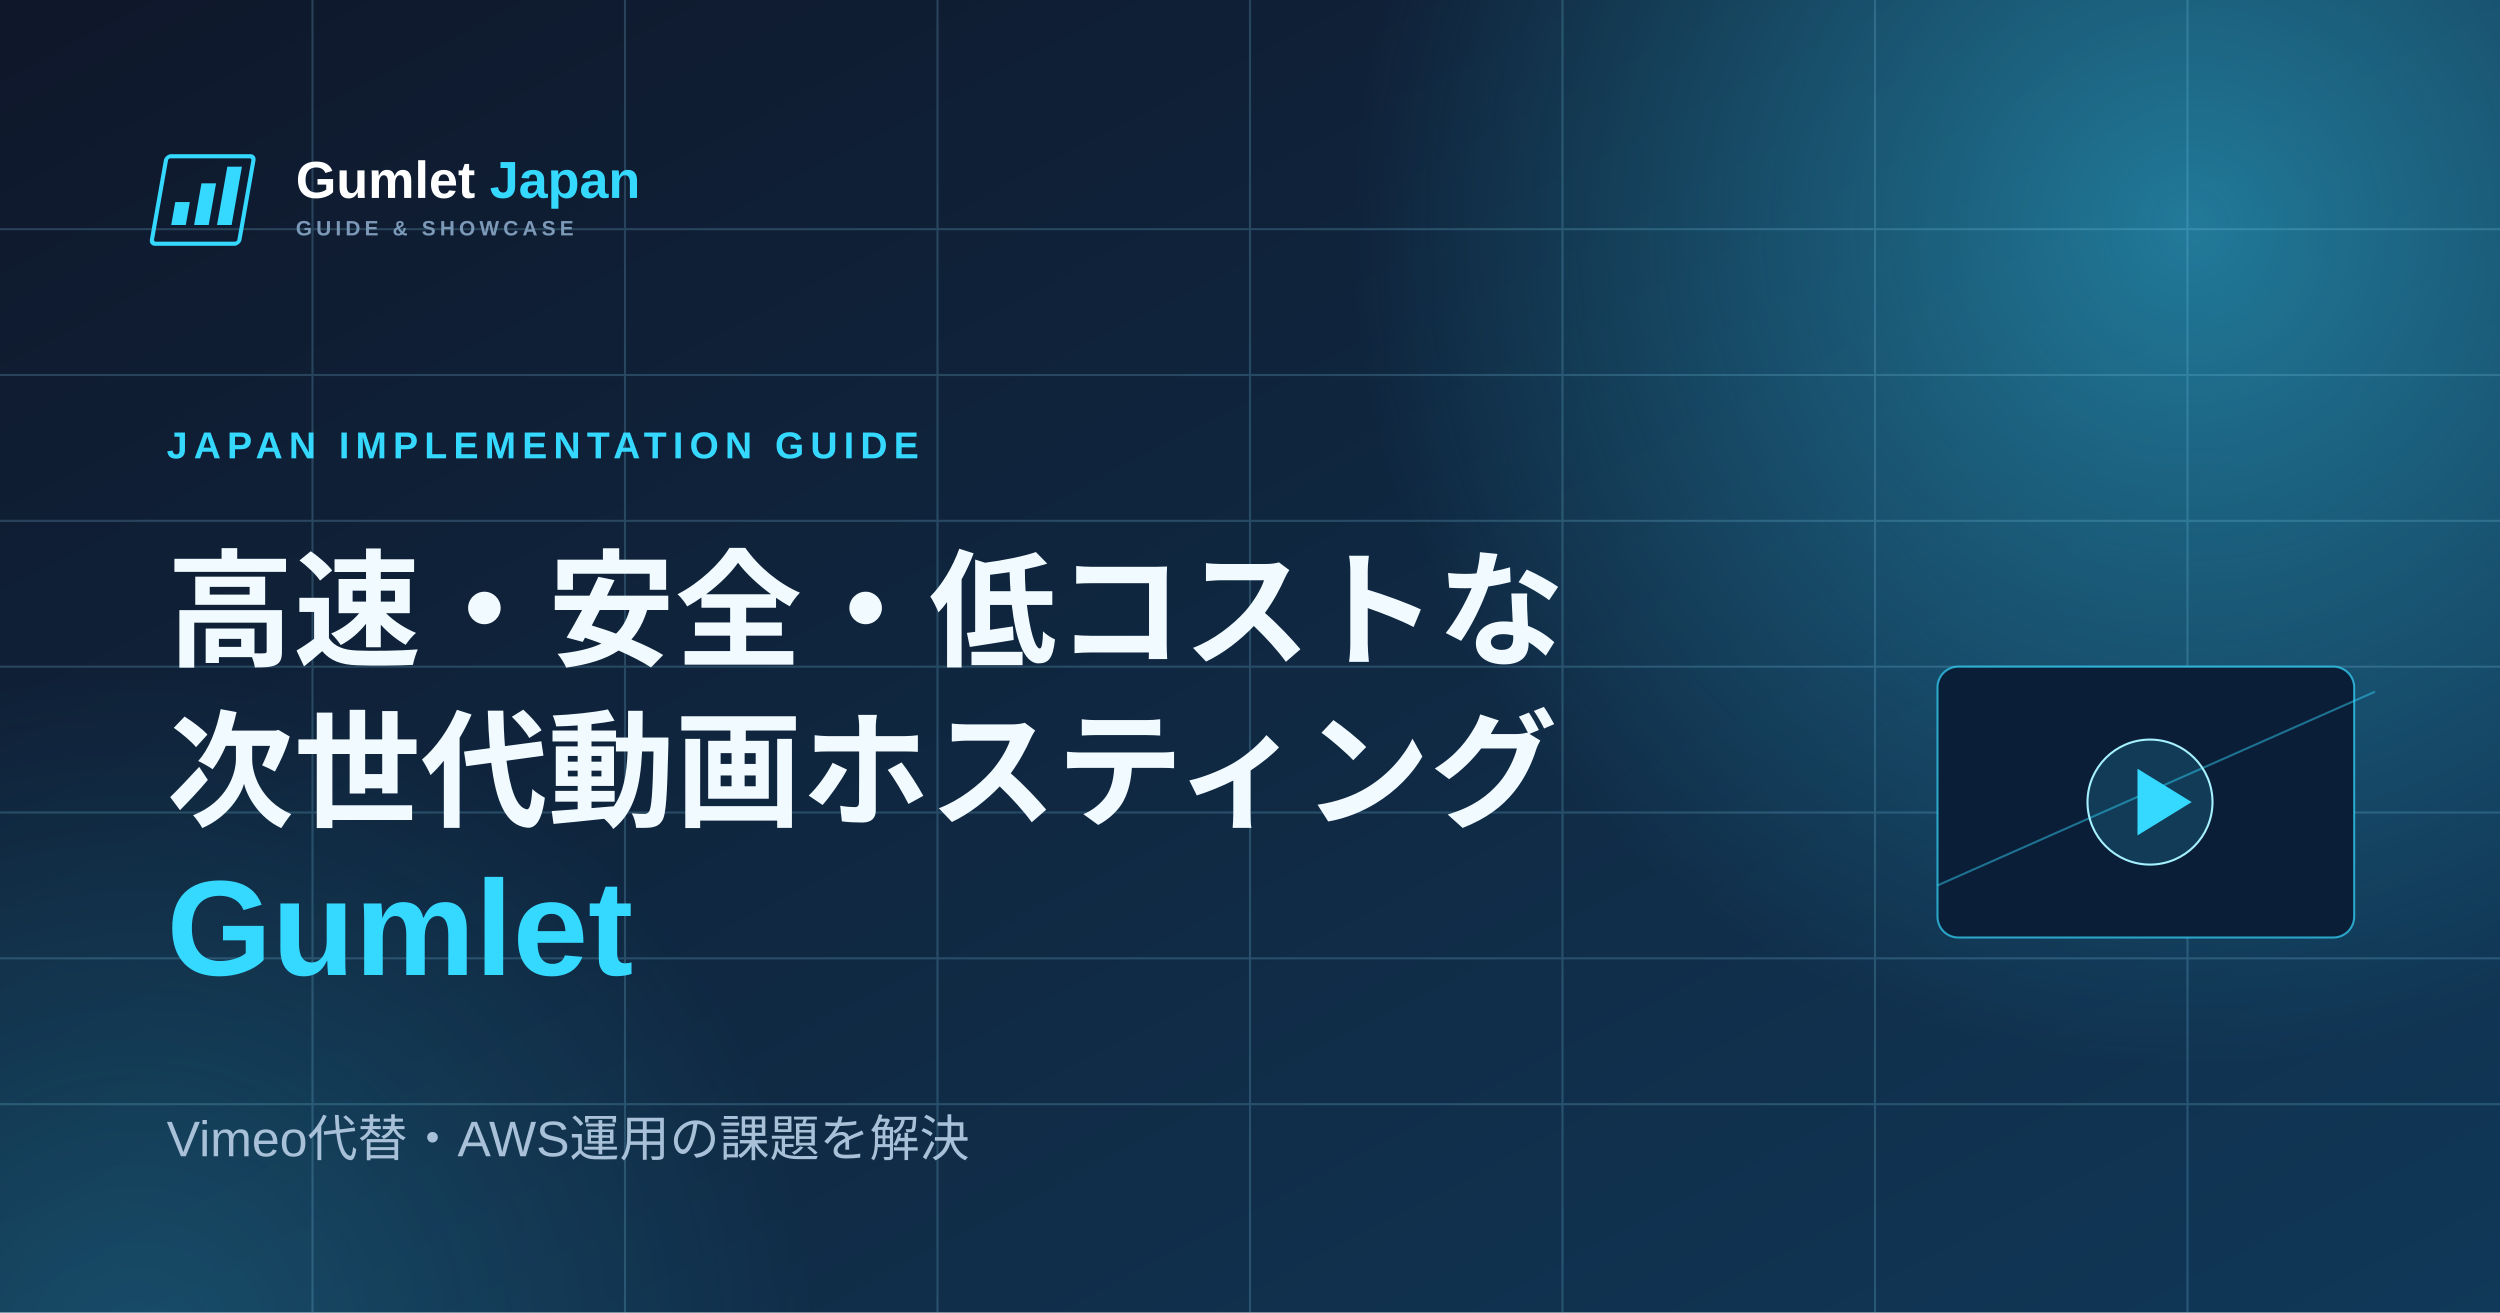
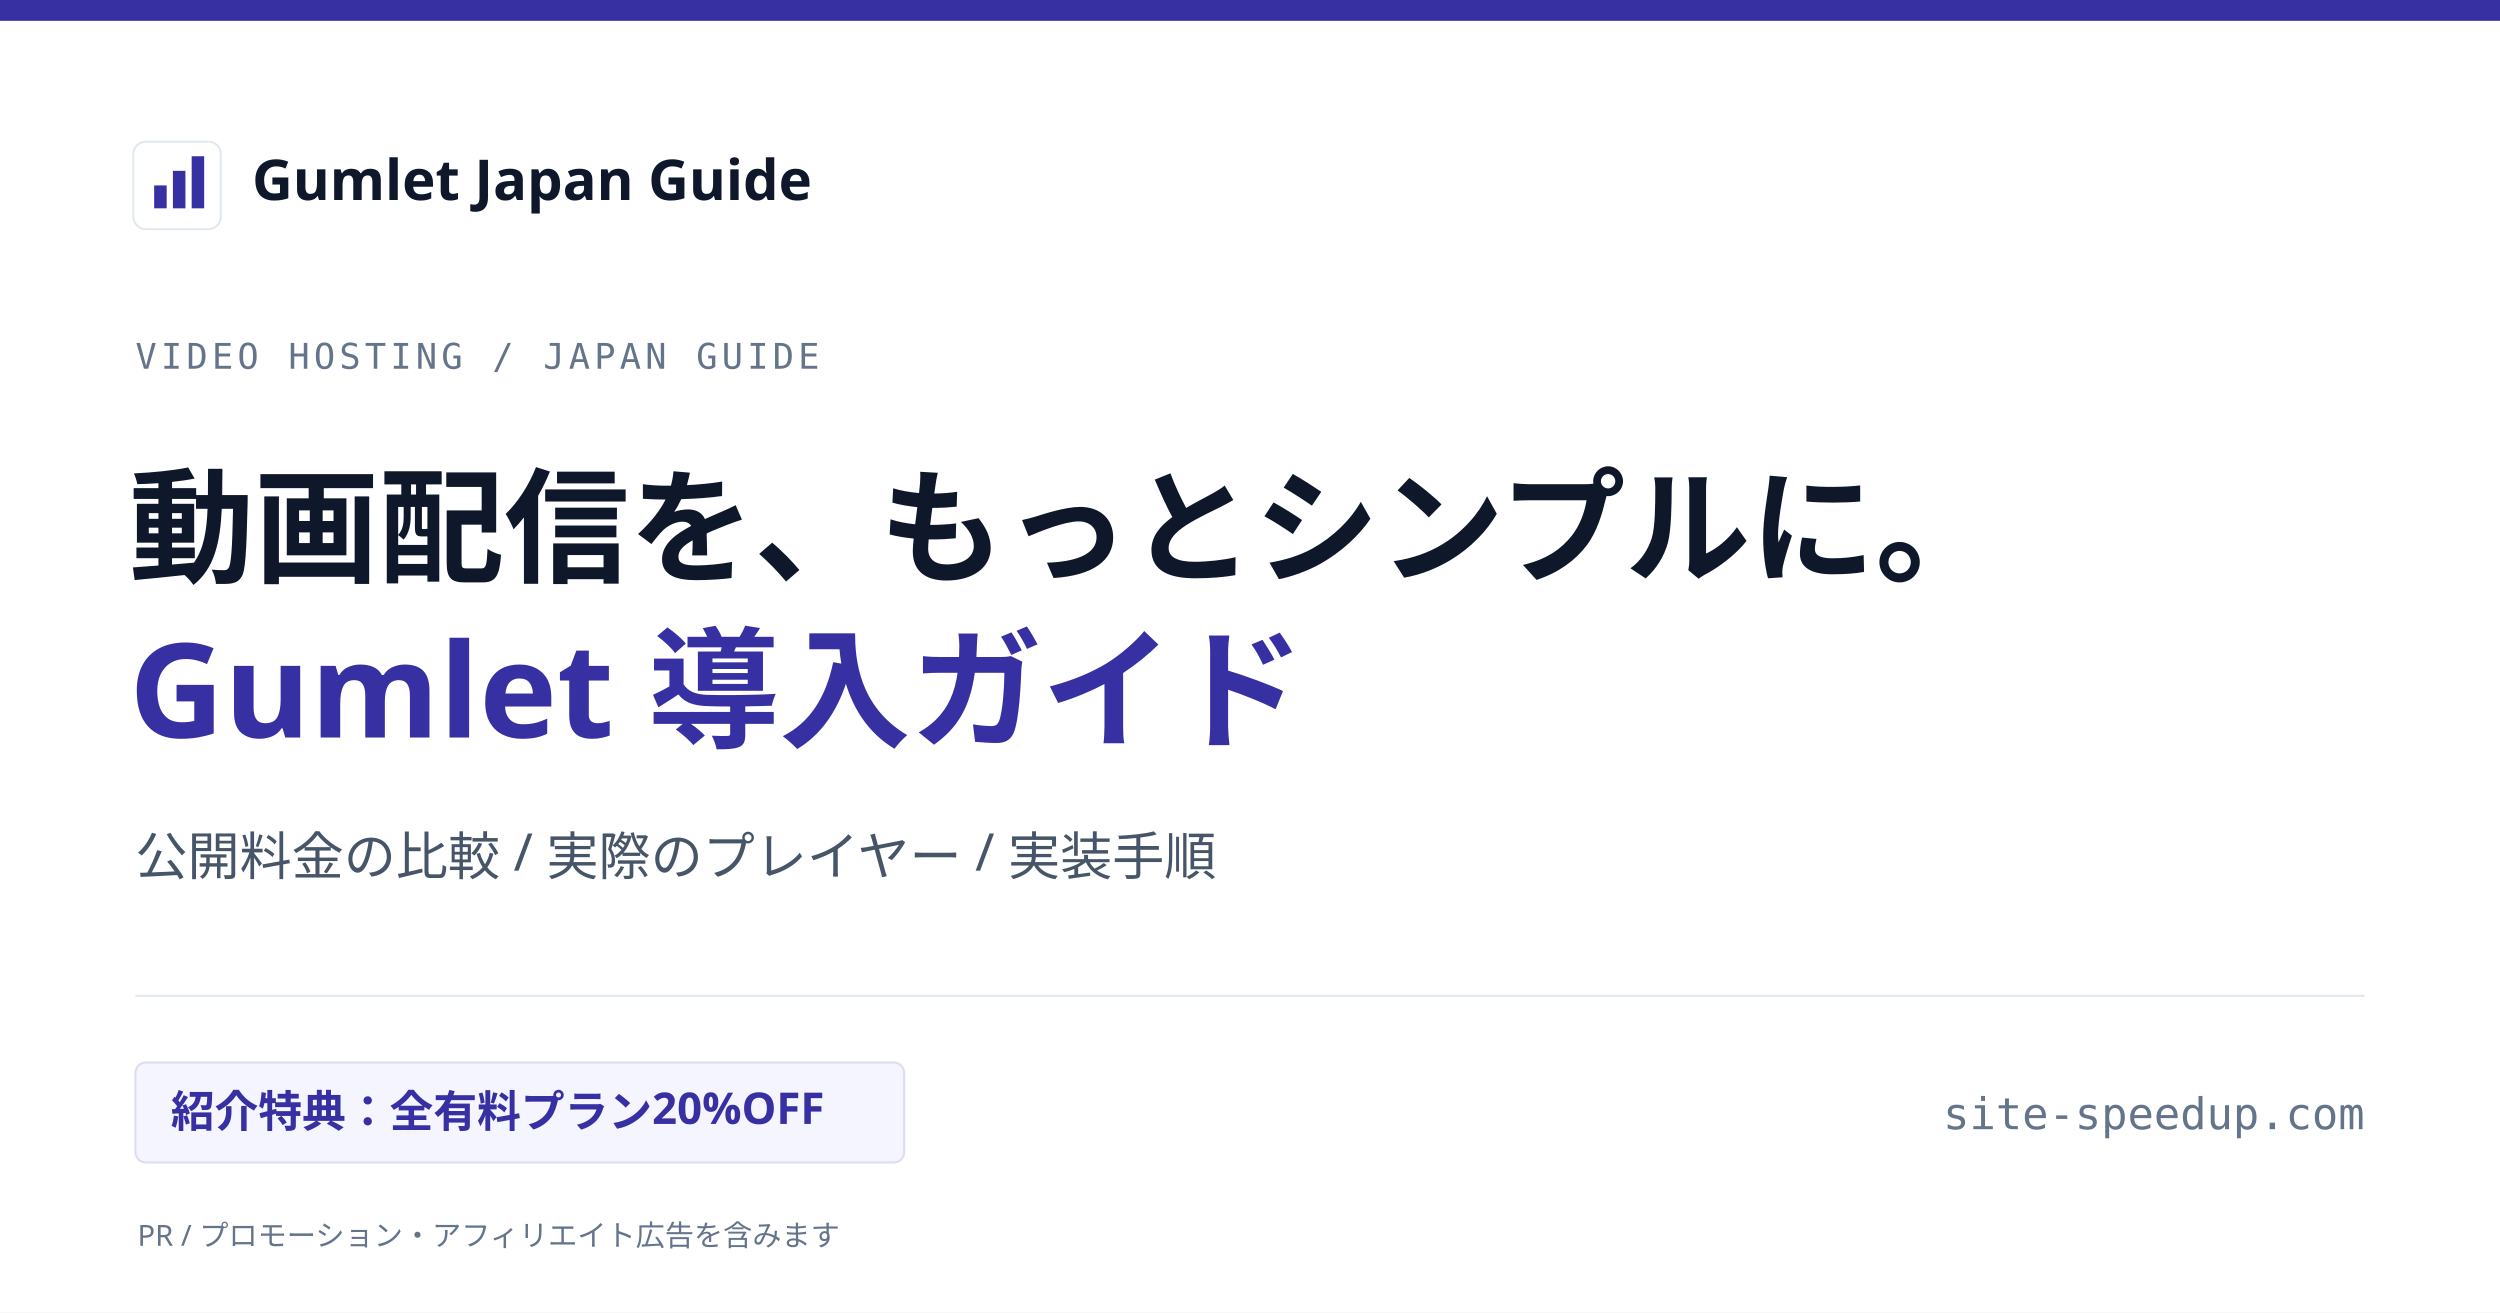
<svg xmlns="http://www.w3.org/2000/svg" width="1200" height="630" viewBox="0 0 1200 630">
-   <defs>
-     <linearGradient id="bg" x1="0" y1="0" x2="1" y2="1">
-       <stop stop-color="#0f172a" />
-       <stop offset="1" stop-color="#103858" />
-     </linearGradient>
-     <radialGradient id="glow">
-       <stop stop-color="#35d9ff" stop-opacity=".46" />
-       <stop offset="1" stop-color="#35d9ff" stop-opacity="0" />
-     </radialGradient>
-     <linearGradient id="line" x1="0" y1="0" x2="1" y2="0">
-       <stop stop-color="#35d9ff" stop-opacity="0" />
-       <stop offset=".5" stop-color="#35d9ff" />
-       <stop offset="1" stop-color="#35d9ff" stop-opacity="0" />
-     </linearGradient>
-   </defs>
-   <rect width="1200" height="630" fill="url(#bg)" />
-   <circle cx="1050" cy="110" r="400" fill="url(#glow)" />
-   <circle cx="65" cy="650" r="330" fill="url(#glow)" opacity=".45" />
-   <g opacity=".22" stroke="#7fceef">
-     <path d="M0 530H1200M0 460H1200M0 390H1200M0 320H1200M0 250H1200M0 180H1200M0 110H1200" />
-     <path d="M150 0V630M300 0V630M450 0V630M600 0V630M750 0V630M900 0V630M1050 0V630" />
-   </g>
-   <g transform="translate(80 75)">
-     <rect x="0" y="0" width="42" height="42" rx="2" fill="none" stroke="#35d9ff" stroke-width="2" transform="skewX(-10)" />
-     <path d="M8 33h7V22H8zm11 0h7V13h-7zm11 0h7V5h-7z" fill="#35d9ff" transform="skewX(-10)" />
-     <text x="62" y="20" fill="#fff" font-size="25" font-family="Arial, sans-serif" font-weight="700">Gumlet <tspan fill="#35d9ff">Japan</tspan>
-     </text>
-     <text x="62" y="38" fill="#7c99b8" font-size="10" font-family="Arial, sans-serif" font-weight="700" letter-spacing="2">GUIDE &amp; SHOWCASE</text>
-   </g>
-   <text x="80" y="220" fill="#35d9ff" font-size="18" font-family="Arial, sans-serif" font-weight="700" letter-spacing="3">JAPAN IMPLEMENTATION GUIDE</text>
-   <text x="80" y="315" fill="#f1fbff" font-size="61" font-family="Arial, sans-serif" font-weight="700">高速・安全・低コストな</text>
-   <text x="80" y="392" fill="#f1fbff" font-size="61" font-family="Arial, sans-serif" font-weight="700">次世代動画ホスティング</text>
-   <text x="80" y="468" fill="#35d9ff" font-size="65" font-family="Arial, sans-serif" font-weight="800">Gumlet</text>
-   <path d="M80 510H760" stroke="url(#line)" stroke-width="2" />
-   <text x="80" y="555" fill="#a8c1d8" font-size="24" font-family="Arial, sans-serif">Vimeo代替・AWS運用の課題を解決</text>
-   <g transform="translate(930 320)">
-     <rect width="200" height="130" rx="10" fill="#0b1e37" stroke="#35d9ff" stroke-opacity=".7" />
-     <path d="M0 105L210 12" stroke="#35d9ff" stroke-opacity=".45" />
-     <circle cx="102" cy="65" r="30" fill="#35d9ff" fill-opacity=".16" stroke="#a6f1ff" />
-     <path d="M96 49l26 16-26 16z" fill="#35d9ff" />
-   </g>
+   <rect width="1200" height="630" fill="#ffffff" />
+   <rect x="0" y="0" width="1200" height="10" fill="#3730a3" />
+   <rect x="64" y="68" width="42" height="42" rx="6" fill="#ffffff" stroke="#e2e8f0" />
+   <path d="M74 100h6V89h-6zm9 0h6V82h-6zm9 0h6V75h-6z" fill="#3730a3" />
+   <text x="121" y="96" fill="#0f172a" font-size="27" font-family="sans-serif" font-weight="700">Gumlet Japan Guide</text>
+   <text x="65" y="177" fill="#64748b" font-size="17" font-family="monospace" letter-spacing="2">VIDEO HOSTING / JAPAN GUIDE</text>
+   <text x="62" y="275" fill="#0f172a" font-size="60" font-family="sans-serif" font-weight="700">動画配信を、もっとシンプルに。</text>
+   <text x="62" y="354" fill="#3730a3" font-size="63" font-family="sans-serif" font-weight="700">Gumlet 導入ガイド</text>
+   <text x="65" y="420" fill="#475569" font-size="25" font-family="sans-serif">公開料金の比較 / 実際のプレイヤー / 実装手順</text>
+   <path d="M65 478H1135" stroke="#e2e8f0" />
+   <rect x="65" y="510" width="369" height="48" rx="5" fill="#f5f5ff" stroke="#dcdcf3" />
+   <text x="82" y="541" fill="#3730a3" font-size="21" font-family="sans-serif" font-weight="600">紹介特典：全有料プラン20%OFF</text>
+   <text x="1135" y="542" fill="#64748b" font-size="21" font-family="monospace" text-anchor="end">site-speedup.com</text>
+   <text x="66" y="598" fill="#64748b" font-size="14" font-family="sans-serif">PR / プロモーション・アフィリエイト広告を含みます</text>
</svg>
